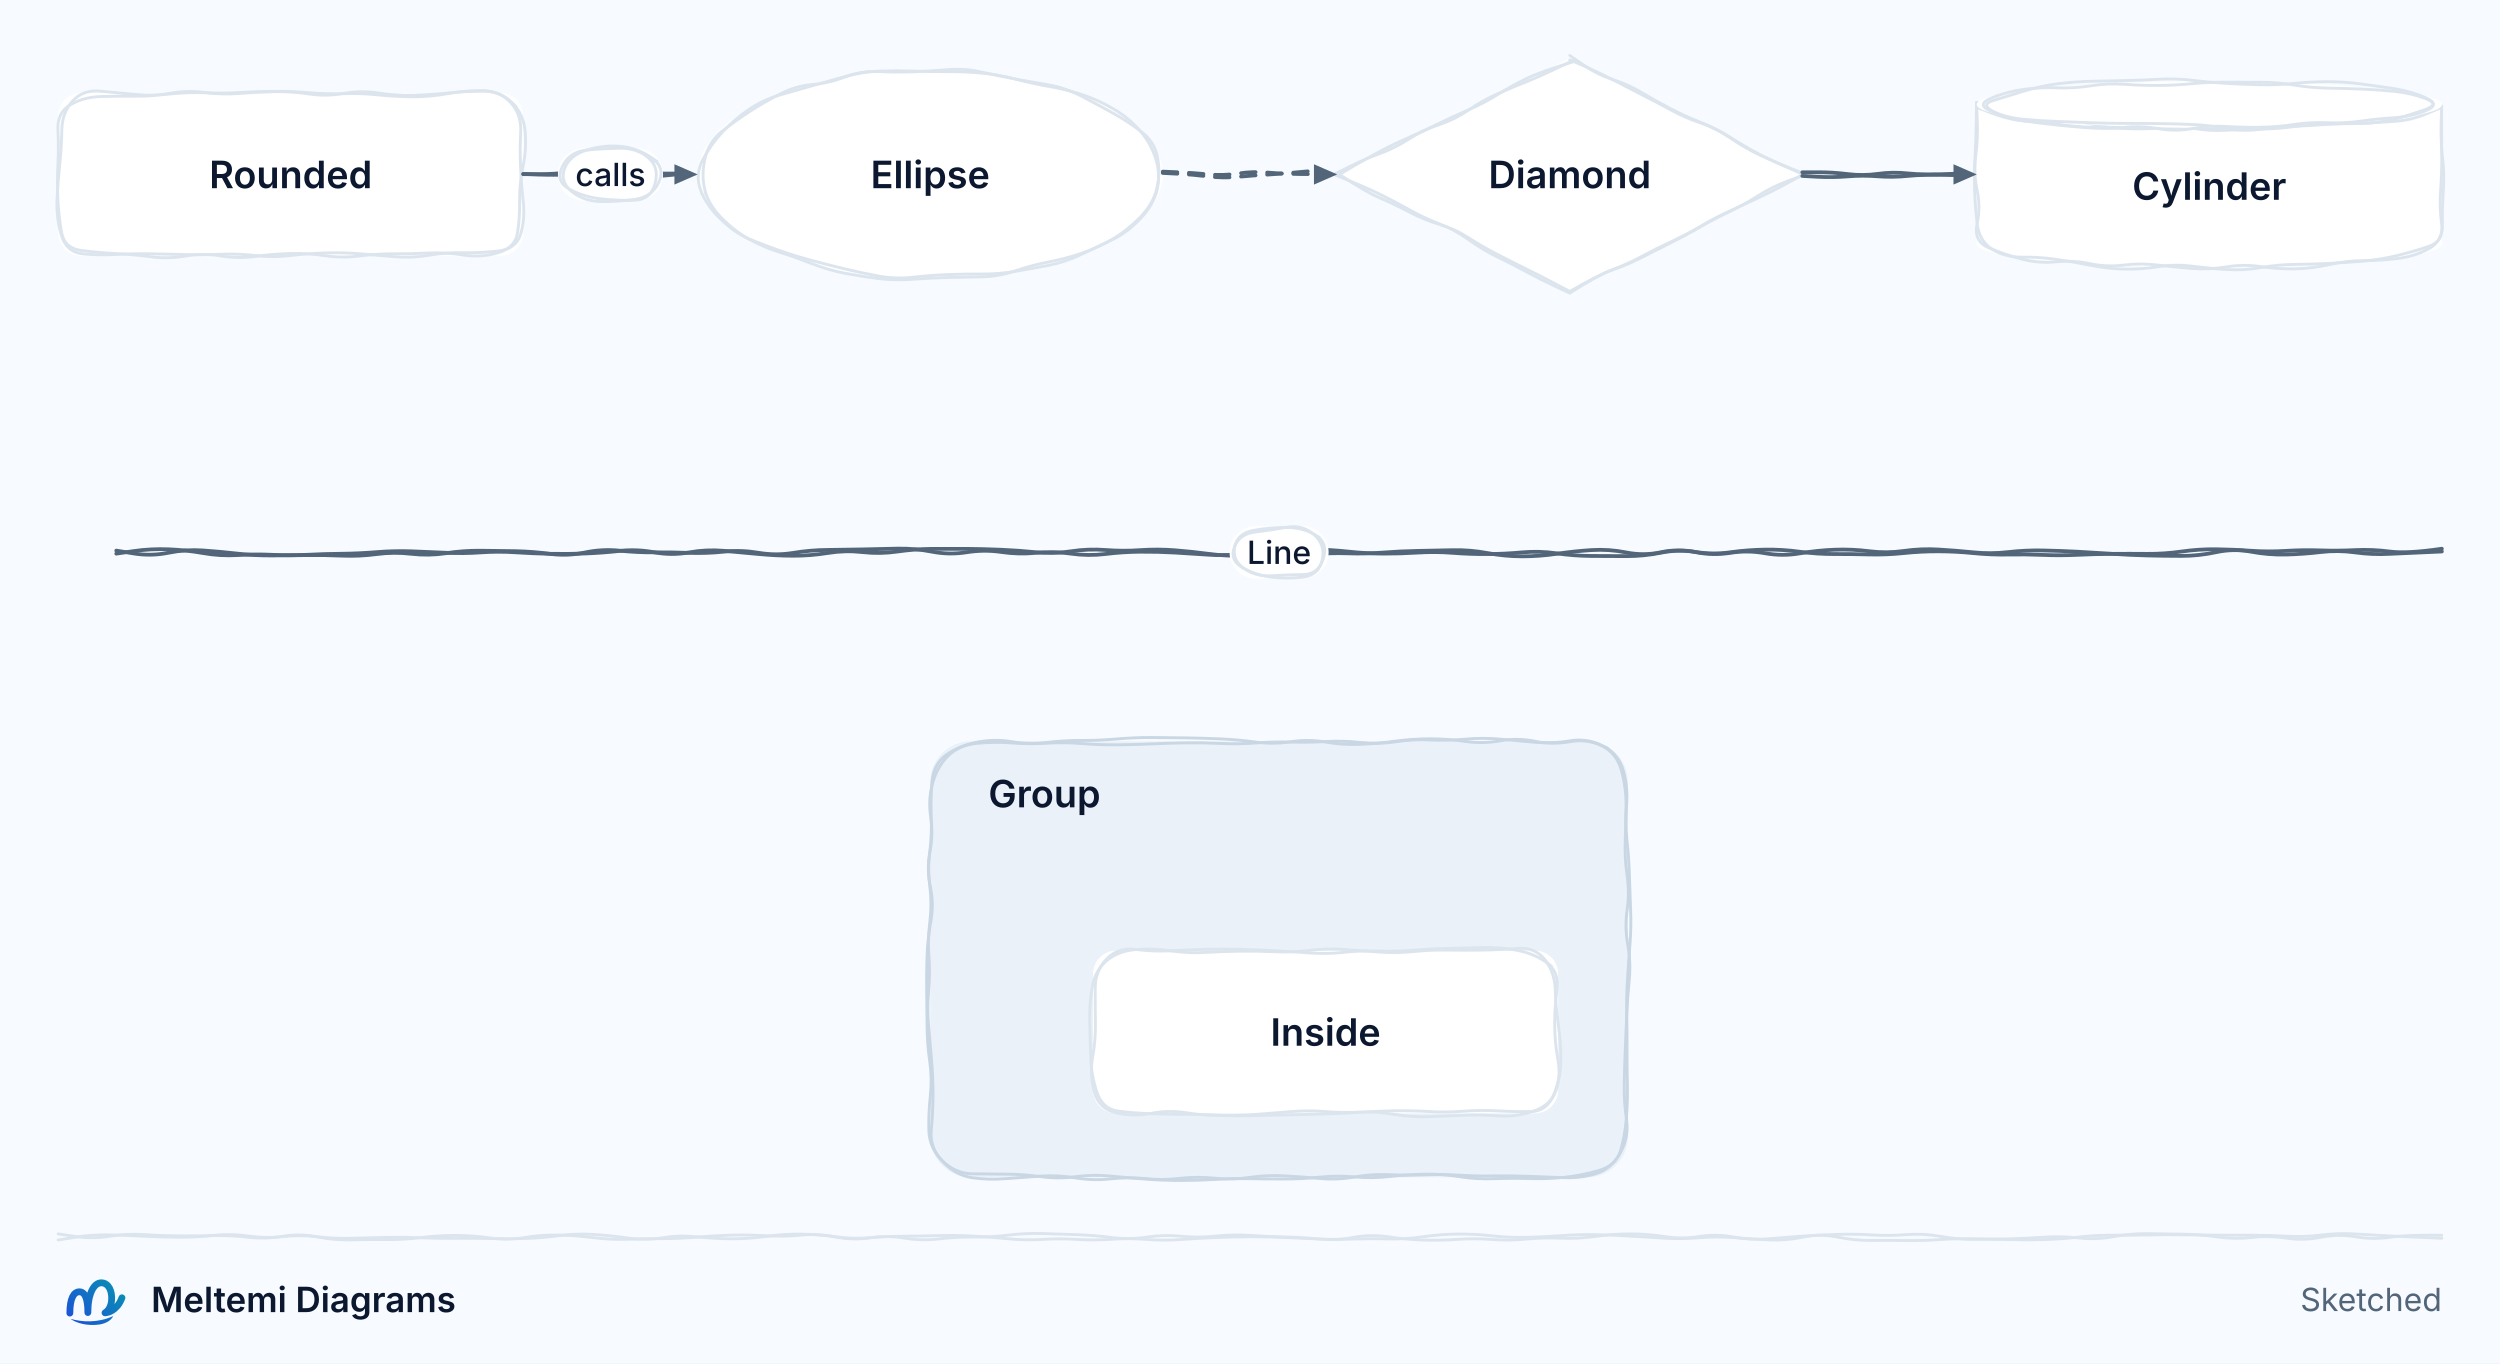
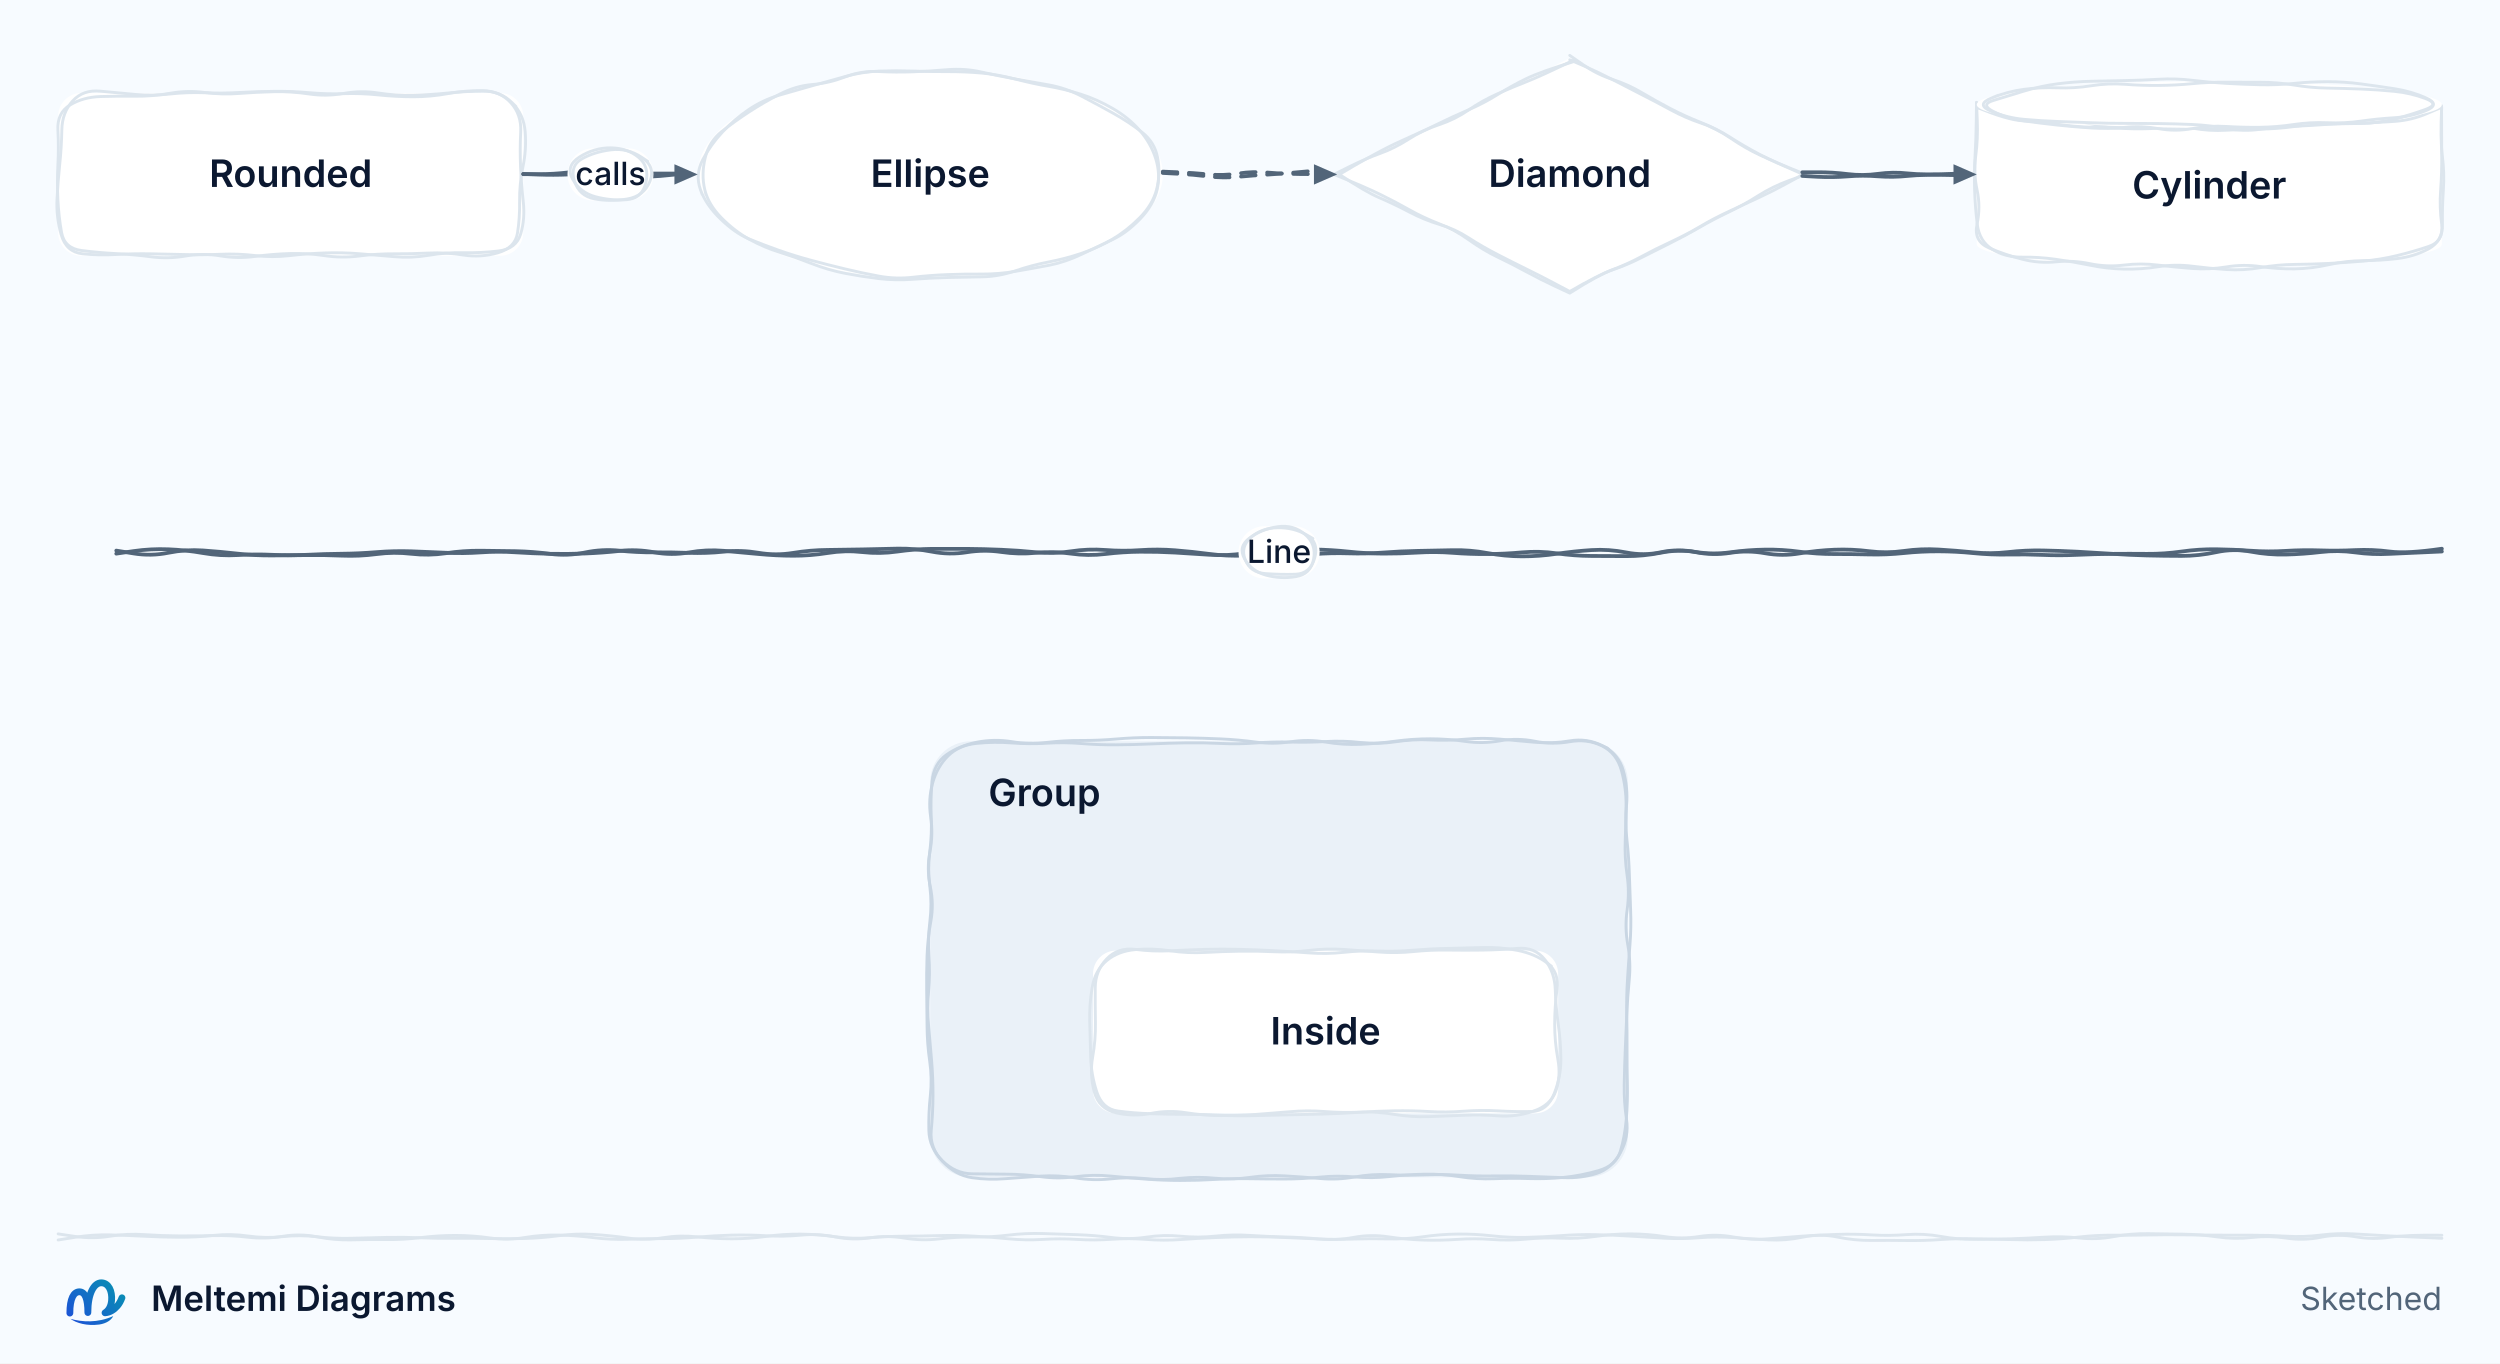
- <svg xmlns="http://www.w3.org/2000/svg" width="860" height="469" viewBox="0 0 860 469" font-family="&quot;Inter&quot;, &quot;Segoe UI&quot;, Roboto, Helvetica, Arial, sans-serif">
+ <svg xmlns="http://www.w3.org/2000/svg" width="860" height="469" viewBox="0 0 860 469" font-family="&quot;Patrick Hand&quot;, &quot;Inter&quot;, &quot;Segoe UI&quot;, Roboto, Helvetica, Arial, sans-serif">
  <defs>
    <linearGradient id="meltemi-wind" gradientUnits="userSpaceOnUse" x1="38" y1="222" x2="219" y2="54">
      <stop offset="0" stop-color="#1D4ED8" />
      <stop offset="1" stop-color="#0891B2" />
    </linearGradient>
  </defs>
  <rect x="0" y="0" width="860" height="469" fill="#F7FBFF" />
  <g data-id="g" data-role="element">
    <rect x="320" y="255" width="240" height="150" rx="14" fill="#EAF1F8" stroke="none" stroke-width="0" />
    <path d="M551.36 256.57 Q556.78 259.3 558.43 265.16 Q560.07 271.02 559.53 277.02 Q558.99 283.02 559.67 289.02 Q560.34 295.02 560.51 301.02 Q560.68 307.02 560.93 313.02 Q561.18 319.02 560.7 325.02 Q560.22 331.02 559.85 337.01 Q559.47 343.01 559.6 349.01 Q559.73 355.01 559.7 361.01 Q559.68 367.01 559.82 373.01 Q559.95 379.01 559.44 385.04 Q558.92 391.07 557.41 396.02 Q555.9 400.96 549.93 402.68 Q543.97 404.41 537.97 405.02 Q531.97 405.62 525.97 405.43 Q519.97 405.24 513.97 405.48 Q507.97 405.73 501.98 404.76 Q495.98 403.79 489.98 403.92 Q483.98 404.05 477.98 404.73 Q471.98 405.41 465.98 404.86 Q459.98 404.31 453.98 404.94 Q447.98 405.58 441.98 405.58 Q435.99 405.59 429.99 405.48 Q423.99 405.37 417.99 405.73 Q411.99 406.09 405.99 406.08 Q399.99 406.07 393.99 405.61 Q387.99 405.15 381.99 404.56 Q375.99 403.97 369.99 404.79 Q364 405.61 358 404.77 Q352 403.93 346 403.91 Q340 403.89 334.32 403.79 Q328.64 403.7 324.16 399.27 Q319.68 394.84 319.53 388.91 Q319.38 382.98 320.03 376.98 Q320.68 370.98 319.81 364.98 Q318.95 358.98 318.91 352.98 Q318.86 346.98 318.78 340.98 Q318.7 334.98 318.9 328.98 Q319.1 322.99 320.2 316.99 Q321.31 310.99 320.02 304.99 Q318.73 298.99 319.9 292.99 Q321.07 286.99 320.15 280.99 Q319.24 274.99 320.83 269.34 Q322.42 263.69 326.16 260.01 Q329.9 256.33 335.96 255.72 Q342.03 255.1 348.03 255.57 Q354.03 256.03 360.03 255.66 Q366.03 255.29 372.03 255.78 Q378.02 256.27 384.02 256.22 Q390.02 256.18 396.02 255.91 Q402.02 255.63 408.02 255.54 Q414.02 255.45 420.02 255.75 Q426.02 256.05 432.02 255.58 Q438.02 255.11 444.01 255.27 Q450.01 255.44 456.01 255.09 Q462.01 254.73 468.01 255.41 Q474.01 256.09 480.01 255.18 Q486.01 254.27 492.01 254.56 Q498.01 254.84 504.01 254.28 Q510.01 253.72 516 254.26 Q522 254.79 528 255.34 Q534 255.88 539.98 254.86 Q545.95 253.84 551.36 256.57 L552.92 257.35" fill="none" stroke="#C9D6E3" stroke-width="1" stroke-linecap="round" stroke-linejoin="round" />
    <path d="M551.04 256.56 Q556.1 259.03 557.77 265.03 Q559.43 271.02 559.37 277.02 Q559.32 283.02 559.08 289.02 Q558.84 295.02 559.71 301.02 Q560.59 307.02 559.73 313.02 Q558.87 319.02 559.96 325.02 Q561.05 331.02 560.46 337.01 Q559.87 343.01 559.61 349.01 Q559.35 355.01 559.09 361.01 Q558.84 367.01 558.73 373.01 Q558.62 379.01 559.52 385.05 Q560.42 391.09 557.4 396.56 Q554.37 402.02 549.17 403.68 Q543.97 405.34 537.97 405.12 Q531.97 404.9 525.97 404.66 Q519.97 404.42 513.97 404.52 Q507.97 404.63 501.98 404.26 Q495.98 403.9 489.98 404.14 Q483.98 404.38 477.98 404.09 Q471.98 403.79 465.98 404.88 Q459.98 405.97 453.98 405.4 Q447.98 404.84 441.98 404.5 Q435.99 404.15 429.99 405.02 Q423.99 405.89 417.99 405.3 Q411.99 404.7 405.99 405.34 Q399.99 405.97 393.99 405.42 Q387.99 404.87 381.99 405.54 Q375.99 406.2 369.99 405.2 Q364 404.19 358 404.58 Q352 404.97 346 405.46 Q340 405.94 334.4 405.13 Q328.8 404.31 324.29 399.58 Q319.77 394.84 320.34 388.91 Q320.91 382.98 320.95 376.98 Q320.98 370.98 320.48 364.98 Q319.98 358.98 319.45 352.98 Q318.91 346.98 319.44 340.98 Q319.96 334.98 319.55 328.98 Q319.15 322.99 319.88 316.99 Q320.62 310.99 319.87 304.99 Q319.11 298.99 319.85 292.99 Q320.59 286.99 320.34 280.99 Q320.08 274.99 320.63 268.87 Q321.18 262.75 325.61 259.62 Q330.03 256.49 336.03 255.32 Q342.03 254.14 348.03 255.13 Q354.03 256.11 360.03 255.4 Q366.03 254.69 372.03 254.72 Q378.02 254.74 384.02 254.22 Q390.02 253.69 396.02 253.71 Q402.02 253.73 408.02 253.82 Q414.02 253.92 420.02 254.19 Q426.02 254.46 432.02 255.28 Q438.02 256.1 444.01 255.17 Q450.01 254.23 456.01 255.27 Q462.01 256.31 468.01 256.05 Q474.01 255.78 480.01 254.96 Q486.01 254.15 492.01 254.15 Q498.01 254.15 504.01 255.04 Q510.01 255.92 516 254.85 Q522 253.77 528 254.99 Q534 256.21 539.99 255.15 Q545.98 254.09 551.04 256.56 L553.35 257.69" fill="none" stroke="#C9D6E3" stroke-width="1" stroke-linecap="round" stroke-linejoin="round" />
-     <text x="340" y="277.73" text-anchor="start" font-size="13" font-weight="600" fill="#0B1830">Group</text>
+     <text x="340" y="277.3" text-anchor="start" font-size="13" font-weight="600" fill="#0B1830">Group</text>
  </g>
  <g data-id="a" data-role="element">
    <rect x="20" y="32" width="160" height="56" rx="8" fill="#FFFFFF" stroke="none" stroke-width="0" />
    <path d="M176.11 35.28 Q180.18 39.3 180.66 45.33 Q181.15 51.35 179.9 57.33 Q178.66 63.3 178.74 69.28 Q178.82 75.25 178 80.24 Q177.18 85.23 171.29 86.96 Q165.4 88.68 159.42 87.73 Q153.45 86.77 147.47 87.05 Q141.5 87.34 135.53 87.31 Q129.55 87.28 123.58 88.06 Q117.61 88.84 111.63 87.94 Q105.66 87.05 99.68 87.22 Q93.71 87.4 87.74 88.21 Q81.76 89.03 75.79 88.02 Q69.82 87.02 63.84 88.07 Q57.87 89.12 51.89 88.33 Q45.92 87.55 39.95 87.24 Q33.97 86.93 28.07 86.18 Q22.17 85.42 21.19 80.02 Q20.21 74.62 19.91 68.65 Q19.61 62.67 19.92 56.7 Q20.23 50.72 19.92 44.76 Q19.6 38.8 24.12 36.1 Q28.63 33.39 34.6 33.21 Q40.58 33.03 46.55 33.1 Q52.53 33.16 58.5 32.09 Q64.47 31.01 70.45 31.82 Q76.42 32.62 82.39 32.14 Q88.37 31.66 94.34 31.54 Q100.32 31.42 106.29 32.32 Q112.26 33.22 118.24 32.14 Q124.21 31.06 130.18 32 Q136.16 32.93 142.13 32.77 Q148.11 32.6 154.08 32 Q160.05 31.4 166.05 31.33 Q172.05 31.26 176.11 35.28 L177.49 36.64" fill="none" stroke="#DCE5ED" stroke-width="1" stroke-linecap="round" stroke-linejoin="round" />
    <path d="M175.74 35.37 Q179.42 39.44 179.12 45.4 Q178.82 51.35 179.07 57.33 Q179.32 63.3 179.99 69.28 Q180.67 75.25 179.13 80.43 Q177.6 85.61 171.5 86.34 Q165.4 87.06 159.42 86.93 Q153.45 86.8 147.47 87.82 Q141.5 88.84 135.53 88.29 Q129.55 87.74 123.58 87.28 Q117.61 86.81 111.63 87.02 Q105.66 87.23 99.68 87.93 Q93.71 88.63 87.74 87.91 Q81.76 87.2 75.79 87.47 Q69.82 87.73 63.84 87.57 Q57.87 87.42 51.89 87.31 Q45.92 87.2 39.95 87.55 Q33.97 87.9 28.36 87.3 Q22.74 86.7 21.03 80.66 Q19.32 74.62 19.61 68.65 Q19.9 62.67 20.53 56.7 Q21.16 50.72 21.27 44.69 Q21.38 38.66 25.01 34.71 Q28.63 30.76 34.6 31.37 Q40.58 31.98 46.55 32.49 Q52.53 32.99 58.5 32.33 Q64.47 31.68 70.45 31.91 Q76.42 32.15 82.39 31.81 Q88.37 31.48 94.34 31.42 Q100.32 31.35 106.29 31.88 Q112.26 32.41 118.24 32.22 Q124.21 32.03 130.18 32.65 Q136.16 33.28 142.13 33.29 Q148.11 33.3 154.08 32.2 Q160.05 31.1 166.06 31.2 Q172.07 31.3 175.74 35.37 L177.57 37.39" fill="none" stroke="#DCE5ED" stroke-width="1" stroke-linecap="round" stroke-linejoin="round" />
-     <text x="100" y="64.73" text-anchor="middle" font-size="13" font-weight="600" fill="#0B1830">Rounded</text>
+     <text x="100" y="64.3" text-anchor="middle" font-size="13" font-weight="600" fill="#0B1830">Rounded</text>
  </g>
  <g data-id="b" data-role="element">
    <path d="M240 60 A80 36 0 1 0 400 60 A80 36 0 1 0 240 60 Z" fill="#FFFFFF" stroke="none" stroke-width="0" />
    <path d="M242.43 65.19 Q243.66 70.39 248.26 75.02 Q252.87 79.65 257.9 82.4 Q262.94 85.15 268.17 86.78 Q273.41 88.42 279.2 90.67 Q284.99 92.93 290.77 94.04 Q296.54 95.14 302.35 95.84 Q308.16 96.53 314.08 96.07 Q320.01 95.62 325.92 95.47 Q331.83 95.32 337.69 95.23 Q343.56 95.15 349.27 93.18 Q354.98 91.21 360.76 90.11 Q366.54 89 372 87.16 Q377.45 85.32 382.47 82.41 Q387.48 79.49 391.98 74.98 Q396.48 70.47 397.86 65.23 Q399.24 59.99 398.26 54.44 Q397.27 48.9 392.76 45.42 Q388.26 41.93 383.1 39.05 Q377.93 36.16 372.31 33.22 Q366.7 30.27 360.82 29.22 Q354.94 28.16 349.15 27.13 Q343.36 26.1 337.62 24.78 Q331.88 23.47 325.94 23.97 Q320 24.47 314.1 24.7 Q308.19 24.92 302.25 24.61 Q296.32 24.3 290.72 26.47 Q285.12 28.63 279.41 29.08 Q273.71 29.54 268.11 32.44 Q262.51 35.34 257.62 38.54 Q252.74 41.73 248.34 45.19 Q243.94 48.64 242.58 54.32 Q241.21 60 242.43 65.19 L242.85 66.95" fill="none" stroke="#DCE5ED" stroke-width="1" stroke-linecap="round" stroke-linejoin="round" />
    <path d="M240.96 65.26 Q242.85 70.52 247.88 75.35 Q252.9 80.19 257.51 82.12 Q262.11 84.05 267.74 86.04 Q273.37 88.02 279.01 89.54 Q284.65 91.06 290.65 92.5 Q296.65 93.95 302.4 95 Q308.15 96.05 314.07 95.37 Q320 94.69 325.87 94.46 Q331.74 94.24 337.66 94.28 Q343.58 94.31 349.5 93.31 Q355.43 92.3 360.99 91.23 Q366.54 90.15 372.31 87.37 Q378.08 84.58 382.84 82.35 Q387.6 80.11 392.23 75.29 Q396.85 70.47 398.05 65.23 Q399.24 60 397.59 54.66 Q395.94 49.33 392.11 44.91 Q388.29 40.5 382.79 37.32 Q377.3 34.13 371.72 32.38 Q366.14 30.62 360.77 29.71 Q355.4 28.8 349.38 27.22 Q343.36 25.63 337.6 25.12 Q331.84 24.62 325.93 24.64 Q320.01 24.65 314.11 24.45 Q308.22 24.25 302.43 24.46 Q296.64 24.67 290.85 26.3 Q285.05 27.94 279.36 29.51 Q273.66 31.09 268.03 32.75 Q262.4 34.41 257.53 37.71 Q252.65 41.01 248.56 45.39 Q244.48 49.76 241.77 54.88 Q239.07 60 240.96 65.26 L241.55 66.9" fill="none" stroke="#DCE5ED" stroke-width="1" stroke-linecap="round" stroke-linejoin="round" />
-     <text x="320" y="64.73" text-anchor="middle" font-size="13" font-weight="600" fill="#0B1830">Ellipse</text>
+     <text x="320" y="64.3" text-anchor="middle" font-size="13" font-weight="600" fill="#0B1830">Ellipse</text>
  </g>
  <g data-id="c" data-role="element">
    <path d="M540 20 L620 60 L540 100 L460 60 Z" fill="#FFFFFF" stroke="none" stroke-width="0" />
    <path d="M540 20.57 L544.92 22.7 Q549.85 24.84 555.04 27.55 Q560.23 30.27 565.01 32.69 Q569.78 35.11 574.76 37.82 Q579.73 40.53 585.01 42.3 Q590.29 44.08 595.34 47.54 Q600.39 50.99 605.19 53.24 Q609.99 55.49 620.28 60 L615.07 62.88 Q609.86 65.75 605.14 67.93 Q600.43 70.1 594.96 72.63 Q589.48 75.15 584.77 77.97 Q580.06 80.78 574.73 83.23 Q569.39 85.68 564.85 88.17 Q560.31 90.66 554.93 92.68 Q549.55 94.71 540 100.27 L534.7 97.46 Q529.41 94.66 524.93 92.47 Q520.46 90.28 515.18 87.56 Q509.89 84.84 505.19 81.8 Q500.49 78.76 495.27 77.23 Q490.05 75.7 484.74 72.91 Q479.44 70.13 474.57 68.05 Q469.7 65.98 460.76 60 L465.52 57.2 Q470.28 54.41 474.9 51.97 Q479.51 49.52 484.79 47.21 Q490.07 44.89 494.8 42.55 Q499.53 40.2 504.97 37.87 Q510.42 35.53 515.15 32.55 Q519.89 29.56 525 27.08 Q530.11 24.6 541.4 21.18" fill="none" stroke="#DCE5ED" stroke-width="1" stroke-linecap="round" stroke-linejoin="round" />
    <path d="M540 19.06 L544.72 22.35 Q549.43 25.63 554.76 27.34 Q560.09 29.06 564.91 31.93 Q569.73 34.8 574.76 37.42 Q579.8 40.03 585.2 42.16 Q590.61 44.28 595.24 47.25 Q599.87 50.22 605.24 53.07 Q610.62 55.91 621.2 60 L615.47 62.09 Q609.74 64.19 604.77 67.35 Q599.81 70.5 594.62 72.98 Q589.44 75.45 584.57 78.27 Q579.7 81.08 574.69 83.58 Q569.68 86.07 564.67 88.62 Q559.67 91.16 554.88 92.77 Q550.1 94.38 540 100.83 L535.07 98.54 Q530.14 96.24 525.14 93.53 Q520.14 90.81 515.22 88.46 Q510.31 86.1 505.39 82.59 Q500.48 79.08 495.05 76.97 Q489.61 74.85 485.02 72.27 Q480.43 69.68 475.11 67.03 Q469.79 64.38 458.84 60 L464.29 57.29 Q469.75 54.58 474.69 52.81 Q479.64 51.04 484.6 47.87 Q489.55 44.7 495.05 42.89 Q500.55 41.07 505.21 37.84 Q509.86 34.6 515.18 32.26 Q520.5 29.91 525.22 28.07 Q529.94 26.24 541.92 20.4" fill="none" stroke="#DCE5ED" stroke-width="1" stroke-linecap="round" stroke-linejoin="round" />
-     <text x="540" y="64.73" text-anchor="middle" font-size="13" font-weight="600" fill="#0B1830">Diamond</text>
+     <text x="540" y="64.3" text-anchor="middle" font-size="13" font-weight="600" fill="#0B1830">Diamond</text>
  </g>
  <g data-id="d" data-role="element">
    <path d="M680 36 L680 84 A80 8 0 0 0 840 84 L840 36 A80 8 0 0 1 680 36 Z" fill="#FFFFFF" stroke="none" stroke-width="0" />
    <path d="M679.93 35.25 L680.18 41.5 Q680.44 47.75 679.65 53.63 Q678.85 59.5 680.12 65.38 Q681.38 71.26 680.1 77.13 Q678.82 83.01 684.3 85.33 Q689.78 87.64 695.59 89.15 Q701.4 90.66 707.25 90.07 Q713.1 89.48 718.92 90.7 Q724.74 91.92 730.6 91.19 Q736.46 90.46 742.35 91.19 Q748.25 91.92 754.12 92.36 Q760 92.79 765.87 91.82 Q771.74 90.84 777.61 91.7 Q783.48 92.57 789.33 92.49 Q795.19 92.4 801.1 91.05 Q807.02 89.7 812.92 89.67 Q818.82 89.65 824.66 88.95 Q830.49 88.25 835.39 85.63 Q840.29 83.01 840.2 77.13 Q840.11 71.26 840.51 65.38 Q840.92 59.5 840.16 53.63 Q839.4 47.75 839.94 36.89 L834.8 39.1 Q829.66 41.32 823.77 41.75 Q817.88 42.19 812.15 42.13 Q806.43 42.08 800.62 42.45 Q794.8 42.82 789 43.06 Q783.2 43.31 777.41 43.54 Q771.62 43.77 765.81 44.04 Q760 44.3 754.19 43.99 Q748.38 43.68 742.57 44.08 Q736.77 44.49 730.97 44.21 Q725.17 43.93 719.42 43.77 Q713.67 43.61 707.83 42.74 Q702 41.87 696.21 41.59 Q690.42 41.3 680 36.87" fill="none" stroke="#DCE5ED" stroke-width="1" stroke-linecap="round" stroke-linejoin="round" />
    <path d="M679.92 35.21 L679.84 41.48 Q679.76 47.75 679.42 53.63 Q679.09 59.5 679.27 65.38 Q679.45 71.26 680.17 77.13 Q680.89 83.01 685.39 85.78 Q689.88 88.54 695.57 88.46 Q701.25 88.37 707.17 89.2 Q713.08 90.03 718.95 91.23 Q724.81 92.44 730.64 92.57 Q736.48 92.7 742.36 91.76 Q748.23 90.82 754.11 91.57 Q760 92.33 765.88 92.72 Q771.77 93.11 777.63 92.06 Q783.48 91.02 789.35 90.96 Q795.22 90.9 801.08 90.62 Q806.94 90.34 812.85 89.83 Q818.77 89.32 824.46 87.95 Q830.15 86.58 835.45 84.79 Q840.74 83.01 839.94 77.13 Q839.14 71.26 839.58 65.38 Q840.01 59.5 839.95 53.63 Q839.88 47.75 839.89 36.35 L834.63 37.94 Q829.37 39.53 823.71 40.94 Q818.05 42.35 812.24 42.46 Q806.43 42.57 800.62 42.66 Q794.81 42.75 789.03 43.55 Q783.24 44.35 777.43 44.4 Q771.62 44.45 765.81 44.8 Q760 45.15 754.2 44.08 Q748.4 43.01 742.58 43.38 Q736.75 43.75 730.99 43.89 Q725.23 44.03 719.46 42.64 Q713.68 41.26 707.9 41.85 Q702.12 42.44 696.25 41.34 Q690.38 40.23 679.9 36.87" fill="none" stroke="#DCE5ED" stroke-width="1" stroke-linecap="round" stroke-linejoin="round" />
    <path d="M680 36 A80 8 0 0 1 840 36 A80 8 0 0 1 680 36 Z" fill="#FFFFFF" stroke="none" stroke-width="0" />
    <path d="M685.05 33.73 Q690.57 31.47 696.25 30.73 Q701.92 29.99 707.73 30.21 Q713.55 30.43 719.39 29.5 Q725.24 28.57 730.99 29 Q736.75 29.44 742.57 29.39 Q748.39 29.35 754.2 28.78 Q760 28.21 765.81 28.27 Q771.61 28.33 777.42 28.3 Q783.23 28.27 789.01 29.23 Q794.79 30.2 800.58 30.3 Q806.37 30.4 812.19 30.63 Q818.02 30.86 823.63 31.42 Q829.23 31.97 834.34 33.89 Q839.45 35.8 834.41 37.63 Q829.37 39.46 823.72 40.95 Q818.07 42.43 812.24 42.4 Q806.41 42.36 800.63 42.78 Q794.86 43.2 789.04 43.45 Q783.22 43.69 777.41 44.49 Q771.59 45.3 765.8 44.19 Q760 43.08 754.19 42.83 Q748.38 42.58 742.58 42.5 Q736.78 42.43 730.95 42.44 Q725.12 42.45 719.37 42.22 Q713.61 41.99 707.83 41.79 Q702.06 41.58 696.22 41.05 Q690.39 40.52 684.96 38.26 Q679.52 36 685.05 33.73 L687.35 32.79" fill="none" stroke="#DCE5ED" stroke-width="1" stroke-linecap="round" stroke-linejoin="round" />
    <path d="M685.68 34.57 Q690.27 33.13 696.22 31.34 Q702.16 29.55 707.89 28.82 Q713.61 28.09 719.37 27.96 Q725.13 27.84 730.96 27.72 Q736.79 27.61 742.59 27.26 Q748.39 26.92 754.19 27.63 Q760 28.34 765.81 28.68 Q771.63 29.02 777.43 29.15 Q783.24 29.29 789.04 28.7 Q794.85 28.11 800.61 28.1 Q806.38 28.1 812.13 28.86 Q817.88 29.62 823.74 30.53 Q829.59 31.44 834.63 33.71 Q839.66 35.99 834.45 38.08 Q829.25 40.18 823.56 40.51 Q817.87 40.85 812.18 41.66 Q806.49 42.47 800.66 42.22 Q794.83 41.97 789.02 42.84 Q783.21 43.71 777.41 43.79 Q771.62 43.86 765.81 43.5 Q760 43.14 754.19 44.23 Q748.37 45.31 742.56 44.26 Q736.75 43.21 731 43.81 Q725.24 44.41 719.46 44.03 Q713.67 43.65 707.79 43.03 Q701.91 42.4 696.15 41.57 Q690.39 40.73 685.74 38.37 Q681.09 36 685.68 34.57 L688.01 33.84" fill="none" stroke="#DCE5ED" stroke-width="1" stroke-linecap="round" stroke-linejoin="round" />
-     <text x="760" y="68.73" text-anchor="middle" font-size="13" font-weight="600" fill="#0B1830">Cylinder</text>
+     <text x="760" y="68.3" text-anchor="middle" font-size="13" font-weight="600" fill="#0B1830">Cylinder</text>
  </g>
  <g data-id="e" data-role="element">
    <rect x="376" y="327" width="160" height="56" rx="8" fill="#FFFFFF" stroke="none" stroke-width="0" />
    <path d="M531.42 330.11 Q534.83 334.49 535.01 340.42 Q535.18 346.35 536.04 352.33 Q536.89 358.3 536.94 364.28 Q537 370.25 534.63 376.24 Q532.27 382.24 526.83 382.36 Q521.4 382.49 515.42 382.15 Q509.45 381.81 503.47 382.26 Q497.5 382.72 491.53 382.37 Q485.55 382.02 479.58 382.12 Q473.61 382.22 467.63 382.63 Q461.66 383.04 455.68 383.22 Q449.71 383.4 443.74 383.49 Q437.76 383.58 431.79 383.77 Q425.82 383.96 419.84 383.66 Q413.87 383.35 407.89 383.34 Q401.92 383.33 395.95 383.12 Q389.97 382.92 384.58 382.2 Q379.2 381.48 377.27 375.55 Q375.35 369.62 375.2 363.65 Q375.05 357.67 374.87 351.7 Q374.69 345.72 375.69 339.77 Q376.69 333.81 380.66 330.49 Q384.63 327.16 390.6 326.66 Q396.58 326.15 402.55 327.07 Q408.53 327.98 414.5 327.64 Q420.47 327.3 426.45 327.21 Q432.42 327.12 438.39 327.4 Q444.37 327.68 450.34 326.94 Q456.32 326.21 462.29 326.61 Q468.26 327.01 474.24 327.49 Q480.21 327.96 486.18 327.35 Q492.16 326.73 498.13 326.83 Q504.11 326.92 510.08 326.83 Q516.05 326.74 522.03 326.24 Q528 325.74 531.42 330.11 L532.84 331.93" fill="none" stroke="#DCE5ED" stroke-width="1" stroke-linecap="round" stroke-linejoin="round" />
    <path d="M532.18 331.24 Q536.38 334.38 535.6 340.37 Q534.81 346.35 534.81 352.33 Q534.8 358.3 535.89 364.28 Q536.99 370.25 535.23 375.23 Q533.48 380.21 527.44 382.26 Q521.4 384.32 515.42 383.86 Q509.45 383.39 503.47 383.66 Q497.5 383.93 491.53 384.13 Q485.55 384.33 479.58 383.34 Q473.61 382.35 467.63 382.59 Q461.66 382.83 455.68 382.37 Q449.71 381.9 443.74 382.43 Q437.76 382.95 431.79 383.38 Q425.82 383.81 419.84 383.76 Q413.87 383.71 407.89 382.76 Q401.92 381.82 395.95 383.01 Q389.97 384.2 383.98 382.82 Q377.99 381.44 376.41 375.53 Q374.82 369.62 375.87 363.65 Q376.93 357.67 376.83 351.7 Q376.73 345.72 376.76 339.82 Q376.79 333.93 380.71 329.86 Q384.63 325.8 390.6 326.59 Q396.58 327.38 402.55 327.07 Q408.53 326.76 414.5 326.58 Q420.47 326.41 426.45 326.57 Q432.42 326.73 438.39 327.04 Q444.37 327.36 450.34 327.8 Q456.32 328.25 462.29 327.6 Q468.26 326.95 474.24 327.16 Q480.21 327.37 486.18 326.86 Q492.16 326.35 498.13 326.25 Q504.11 326.14 510.08 325.95 Q516.05 325.76 522.02 326.93 Q527.98 328.1 532.18 331.24 L533.69 332.37" fill="none" stroke="#DCE5ED" stroke-width="1" stroke-linecap="round" stroke-linejoin="round" />
-     <text x="456" y="359.73" text-anchor="middle" font-size="13" font-weight="600" fill="#0B1830">Inside</text>
+     <text x="456" y="359.3" text-anchor="middle" font-size="13" font-weight="600" fill="#0B1830">Inside</text>
  </g>
  <g data-id="rule" data-role="element">
    <path d="M40 189.41 L45.97 190.38 Q51.94 191.36 57.91 190.15 Q63.88 188.94 69.85 189.36 Q75.82 189.79 81.79 190.46 Q87.76 191.13 93.73 191.07 Q99.7 191.01 105.67 190.95 Q111.64 190.88 117.61 191.14 Q123.58 191.39 129.55 190.6 Q135.52 189.81 141.49 190.5 Q147.46 191.19 153.43 190.3 Q159.4 189.4 165.37 189.45 Q171.34 189.49 177.31 189.61 Q183.28 189.73 189.25 190.53 Q195.22 191.32 201.19 190.07 Q207.16 188.82 213.13 189.43 Q219.1 190.04 225.07 190.01 Q231.04 189.98 237.01 190.19 Q242.99 190.39 248.96 189.77 Q254.93 189.14 260.9 190.16 Q266.87 191.17 272.84 190.2 Q278.81 189.22 284.78 189.18 Q290.75 189.14 296.72 189 Q302.69 188.85 308.66 188.73 Q314.63 188.6 320.6 189.77 Q326.57 190.93 332.54 189.97 Q338.51 189.01 344.48 189.88 Q350.45 190.76 356.42 190.17 Q362.39 189.58 368.36 190.44 Q374.33 191.31 380.3 190.57 Q386.27 189.84 392.24 189.79 Q398.21 189.74 404.18 190.08 Q410.15 190.43 416.12 190.84 Q422.09 191.25 428.06 190.35 Q434.03 189.45 440 190.28 Q445.97 191.11 451.94 190.63 Q457.91 190.15 463.88 190.35 Q469.85 190.54 475.82 190.08 Q481.79 189.62 487.76 189.51 Q493.73 189.4 499.7 189.27 Q505.67 189.13 511.64 190.25 Q517.61 191.37 523.58 191.38 Q529.55 191.39 535.52 190.5 Q541.49 189.62 547.46 189.23 Q553.43 188.85 559.4 190.04 Q565.37 191.24 571.34 189.98 Q577.31 188.72 583.28 189.93 Q589.25 191.13 595.22 190.18 Q601.19 189.23 607.16 190.31 Q613.13 191.39 619.1 190.36 Q625.07 189.34 631.04 189.1 Q637.01 188.86 642.99 189.62 Q648.96 190.38 654.93 189.53 Q660.9 188.68 666.87 189.04 Q672.84 189.4 678.81 190 Q684.78 190.61 690.75 189.93 Q696.72 189.24 702.69 189.36 Q708.66 189.48 714.63 189.79 Q720.6 190.1 726.57 190.51 Q732.54 190.92 738.51 191.07 Q744.48 191.22 750.45 191.23 Q756.42 191.23 762.39 189.94 Q768.36 188.65 774.33 189.77 Q780.3 190.89 786.27 190.76 Q792.24 190.62 798.21 189.91 Q804.18 189.2 810.15 190.02 Q816.12 190.85 822.09 190.52 Q828.06 190.2 840 189.71" fill="none" stroke="#526579" stroke-width="1.3" stroke-linecap="round" stroke-linejoin="round" />
    <path d="M40 190.45 L45.97 189.58 Q51.94 188.72 57.91 188.96 Q63.88 189.2 69.85 190.25 Q75.82 191.3 81.79 190.94 Q87.76 190.58 93.73 190.86 Q99.7 191.15 105.67 190.85 Q111.64 190.54 117.61 190.49 Q123.58 190.43 129.55 189.94 Q135.52 189.45 141.49 189.65 Q147.46 189.86 153.43 190.15 Q159.4 190.44 165.37 190.02 Q171.34 189.6 177.31 189.99 Q183.28 190.38 189.25 190.51 Q195.22 190.63 201.19 190.4 Q207.16 190.17 213.13 189.52 Q219.1 188.87 225.07 189.99 Q231.04 191.11 237.01 190.04 Q242.99 188.97 248.96 189.48 Q254.93 189.98 260.9 190.57 Q266.87 191.15 272.84 191.17 Q278.81 191.19 284.78 190.22 Q290.75 189.25 296.72 189.92 Q302.69 190.6 308.66 189.73 Q314.63 188.87 320.6 188.81 Q326.57 188.76 332.54 188.81 Q338.51 188.86 344.48 189.12 Q350.45 189.38 356.42 189.98 Q362.39 190.58 368.36 189.66 Q374.33 188.74 380.3 189.2 Q386.27 189.67 392.24 189.25 Q398.21 188.83 404.18 189.3 Q410.15 189.78 416.12 190.57 Q422.09 191.36 428.06 191.11 Q434.03 190.86 440 189.9 Q445.97 188.94 451.94 189.03 Q457.91 189.12 463.88 189.76 Q469.85 190.41 475.82 190.44 Q481.79 190.46 487.76 190.08 Q493.73 189.71 499.7 190.17 Q505.67 190.64 511.64 190.6 Q517.61 190.56 523.58 190.02 Q529.55 189.49 535.52 190.35 Q541.49 191.22 547.46 191.25 Q553.43 191.28 559.4 191.31 Q565.37 191.33 571.34 190.13 Q577.31 188.92 583.28 189.87 Q589.25 190.82 595.22 189.99 Q601.19 189.16 607.16 189.07 Q613.13 188.98 619.1 189.8 Q625.07 190.61 631.04 190.59 Q637.01 190.58 642.99 190.73 Q648.96 190.88 654.93 190.25 Q660.9 189.63 666.87 189.65 Q672.84 189.67 678.81 190.27 Q684.78 190.87 690.75 190.76 Q696.72 190.64 702.69 190.89 Q708.66 191.14 714.63 190.86 Q720.6 190.58 726.57 190.53 Q732.54 190.47 738.51 190.53 Q744.48 190.58 750.45 189.73 Q756.42 188.88 762.39 188.95 Q768.36 189.03 774.33 189.46 Q780.3 189.88 786.27 189.51 Q792.24 189.14 798.21 189.34 Q804.18 189.54 810.15 189.24 Q816.12 188.95 822.09 189.74 Q828.06 190.52 840 188.76" fill="none" stroke="#526579" stroke-width="1.3" stroke-linecap="round" stroke-linejoin="round" />
    <g data-id="rule" data-role="label">
-       <rect x="422.97" y="181" width="34.07" height="18" rx="9" fill="#FFFFFF" stroke="none" stroke-width="0" />
-       <path d="M452.03 183.91 Q456.01 187.42 454.84 192.61 Q453.68 197.8 448.36 198.51 Q443.04 199.21 437.51 198.54 Q431.97 197.87 427.44 195.28 Q422.91 192.68 424.63 188.19 Q426.36 183.7 431.66 183.04 Q436.97 182.39 442.51 181.4 Q448.05 180.41 452.03 183.91 L453.49 185.2" fill="none" stroke="#DCE5ED" stroke-width="1" stroke-linecap="round" stroke-linejoin="round" />
-       <path d="M452.52 184.05 Q456.92 186.65 455.23 192.13 Q453.54 197.6 448.29 197.65 Q443.04 197.7 437.51 198.06 Q431.97 198.42 427.88 195.53 Q423.79 192.64 424.75 188.04 Q425.72 183.44 431.34 182.43 Q436.97 181.43 442.54 181.44 Q448.11 181.44 452.52 184.05 L453.81 184.81" fill="none" stroke="#DCE5ED" stroke-width="1" stroke-linecap="round" stroke-linejoin="round" />
-       <text x="440" y="194" text-anchor="middle" font-size="11" font-weight="500" fill="#0B1830">Line</text>
+       <rect x="426.05" y="181" width="27.91" height="18" rx="9" fill="#FFFFFF" stroke="none" stroke-width="0" />
+       <path d="M448.92 183.83 Q452.88 187.25 451.87 192.41 Q450.87 197.58 445.68 198.39 Q440.5 199.21 435.54 197.86 Q430.59 196.51 428.17 192.3 Q425.75 188.09 429.91 185.03 Q434.07 181.98 439.52 181.19 Q444.97 180.41 448.92 183.83 L450.01 184.77" fill="none" stroke="#DCE5ED" stroke-width="1" stroke-linecap="round" stroke-linejoin="round" />
+       <path d="M449.41 183.96 Q453.79 186.48 452.26 191.93 Q450.74 197.38 445.62 197.54 Q440.5 197.7 435.28 197.32 Q430.06 196.94 428.35 192.54 Q426.64 188.13 430.3 184.88 Q433.97 181.64 439.5 181.54 Q445.03 181.44 449.41 183.96 L451.63 185.24" fill="none" stroke="#DCE5ED" stroke-width="1" stroke-linecap="round" stroke-linejoin="round" />
+       <text x="440" y="193.64" text-anchor="middle" font-size="11" font-weight="500" fill="#0B1830">Line</text>
    </g>
  </g>
  <g data-id="call" data-role="relation">
    <path d="M180 59.92 L185.2 59.92 Q190.4 59.92 195.6 59.31 Q200.8 58.69 206 59.32 Q211.2 59.96 216.4 60.59 Q221.6 61.23 232 60.06" fill="none" stroke="#526579" stroke-width="1.3" stroke-linecap="round" stroke-linejoin="round" />
    <path d="M180 59.83 L185.2 60.04 Q190.4 60.25 195.6 60.01 Q200.8 59.78 206 59.68 Q211.2 59.58 216.4 59.67 Q221.6 59.75 232 59.7" fill="none" stroke="#526579" stroke-width="1.3" stroke-linecap="round" stroke-linejoin="round" />
    <path d="M240 60 L232 63.5 L232 56.5 Z" fill="#526579" stroke="none" stroke-width="0" />
    <g data-id="call" data-role="label">
-       <rect x="191.92" y="51" width="36.17" height="18" rx="9" fill="#FFFFFF" stroke="none" stroke-width="0" />
-       <path d="M222.97 54.21 Q226.86 57.5 225.34 63.13 Q223.83 68.76 218.18 68.9 Q212.52 69.04 206.72 68.41 Q200.92 67.77 195.95 65.11 Q190.98 62.46 193.42 57.34 Q195.86 52.23 201.67 51.65 Q207.49 51.07 213.29 50.99 Q219.09 50.92 222.97 54.21 L224.79 55.75" fill="none" stroke="#DCE5ED" stroke-width="1" stroke-linecap="round" stroke-linejoin="round" />
-       <path d="M224.06 54.21 Q229.01 57.6 226.63 62.7 Q224.25 67.8 218.38 68.61 Q212.52 69.42 206.72 69.33 Q200.92 69.25 196.72 65.91 Q192.53 62.56 194.2 58.03 Q195.87 53.51 201.68 51.67 Q207.49 49.83 213.3 50.33 Q219.11 50.83 224.06 54.21 L226.06 55.58" fill="none" stroke="#DCE5ED" stroke-width="1" stroke-linecap="round" stroke-linejoin="round" />
-       <text x="210" y="64" text-anchor="middle" font-size="11" font-weight="500" fill="#0B1830">calls</text>
+       <rect x="195.22" y="51" width="29.56" height="18" rx="9" fill="#FFFFFF" stroke="none" stroke-width="0" />
+       <path d="M219.63 54.1 Q223.48 57.28 222.19 62.82 Q220.9 68.37 215.4 68.71 Q209.9 69.04 204.78 67.66 Q199.66 66.28 197.03 61.71 Q194.4 57.14 199.41 53.97 Q204.41 50.81 210.1 50.86 Q215.78 50.92 219.63 54.1 L220.89 55.14" fill="none" stroke="#DCE5ED" stroke-width="1" stroke-linecap="round" stroke-linejoin="round" />
+       <path d="M220.72 54.1 Q225.63 57.38 223.55 62.45 Q221.46 67.52 215.68 68.47 Q209.9 69.42 204.57 68.42 Q199.24 67.43 197.59 62.23 Q195.95 57.03 200.18 54.65 Q204.41 52.26 210.11 51.55 Q215.8 50.83 220.72 54.1 L222.78 55.48" fill="none" stroke="#DCE5ED" stroke-width="1" stroke-linecap="round" stroke-linejoin="round" />
+       <text x="210" y="63.64" text-anchor="middle" font-size="11" font-weight="500" fill="#0B1830">calls</text>
    </g>
  </g>
  <g data-id="later" data-role="relation">
    <path d="M400 59.49 L405.2 59.76 Q410.4 60.03 415.6 60.67 Q420.8 61.31 426 60.81 Q431.2 60.31 436.4 60.03 Q441.6 59.75 452 58.76" fill="none" stroke="#526579" stroke-width="1.3" stroke-linecap="round" stroke-linejoin="round" stroke-dasharray="5 4" />
    <path d="M400 59.04 L405.2 59.26 Q410.4 59.48 415.6 59.98 Q420.8 60.49 426 59.69 Q431.2 58.89 436.4 59.39 Q441.6 59.89 452 59.9" fill="none" stroke="#526579" stroke-width="1.3" stroke-linecap="round" stroke-linejoin="round" stroke-dasharray="5 4" />
    <path d="M460 60 L452 63.5 L452 56.5 Z" fill="#526579" stroke="none" stroke-width="0" />
  </g>
  <g data-id="store" data-role="relation">
    <path d="M620 59.27 L625.2 59.26 Q630.4 59.24 635.6 59.89 Q640.8 60.53 646 59.81 Q651.2 59.09 656.4 59.67 Q661.6 60.24 672 59.79" fill="none" stroke="#526579" stroke-width="1.3" stroke-linecap="round" stroke-linejoin="round" />
    <path d="M620 60.52 L625.2 60.81 Q630.4 61.09 635.6 60.67 Q640.8 60.24 646 60.65 Q651.2 61.05 656.4 60.5 Q661.6 59.95 672 60.23" fill="none" stroke="#526579" stroke-width="1.3" stroke-linecap="round" stroke-linejoin="round" />
    <path d="M680 60 L672 63.5 L672 56.5 Z" fill="#526579" stroke="none" stroke-width="0" />
  </g>
  <g data-id="frame" data-role="frame">
    <path d="M20 424.46 L25.94 425.35 Q31.88 426.24 37.83 425.26 Q43.77 424.29 49.71 424.71 Q55.65 425.12 61.59 425.15 Q67.54 425.18 73.48 425.05 Q79.42 424.92 85.36 425.61 Q91.3 426.3 97.25 425.3 Q103.19 424.29 109.13 425.48 Q115.07 426.67 121.01 426.51 Q126.96 426.35 132.9 426.41 Q138.84 426.48 144.78 425.73 Q150.72 424.99 156.67 424.99 Q162.61 424.99 168.55 425.85 Q174.49 426.71 180.43 425.72 Q186.38 424.72 192.32 424.86 Q198.26 425.01 204.2 425.76 Q210.14 426.51 216.09 426.3 Q222.03 426.08 227.97 426.08 Q233.91 426.09 239.86 425.56 Q245.8 425.04 251.74 424.88 Q257.68 424.73 263.62 425.1 Q269.57 425.46 275.51 424.89 Q281.45 424.32 287.39 425.51 Q293.33 426.7 299.28 425.81 Q305.22 424.93 311.16 425.91 Q317.1 426.9 323.04 426.18 Q328.99 425.47 334.93 425.54 Q340.87 425.61 346.81 424.89 Q352.75 424.16 358.7 424.34 Q364.64 424.52 370.58 424.73 Q376.52 424.94 382.46 425.71 Q388.41 426.49 394.35 425.58 Q400.29 424.67 406.23 425.26 Q412.17 425.85 418.12 425.22 Q424.06 424.59 430 424.98 Q435.94 425.37 441.88 425.51 Q447.83 425.64 453.77 426.21 Q459.71 426.78 465.65 425.66 Q471.59 424.55 477.54 425.46 Q483.48 426.37 489.42 426.57 Q495.36 426.77 501.3 426.35 Q507.25 425.93 513.19 426.38 Q519.13 426.82 525.07 426.25 Q531.01 425.68 536.96 425.93 Q542.9 426.19 548.84 425.33 Q554.78 424.47 560.72 424.46 Q566.67 424.45 572.61 425.38 Q578.55 426.31 584.49 425.36 Q590.43 424.41 596.38 425.54 Q602.32 426.66 608.26 426.14 Q614.2 425.63 620.14 425.22 Q626.09 424.82 632.03 424.63 Q637.97 424.44 643.91 424.81 Q649.86 425.17 655.8 424.71 Q661.74 424.25 667.68 425.34 Q673.62 426.43 679.57 426.32 Q685.51 426.21 691.45 426.41 Q697.39 426.61 703.33 426.42 Q709.28 426.24 715.22 425.54 Q721.16 424.85 727.1 424.9 Q733.04 424.95 738.99 424.83 Q744.93 424.7 750.87 424.78 Q756.81 424.85 762.75 424.89 Q768.7 424.93 774.64 424.91 Q780.58 424.89 786.52 425.25 Q792.46 425.61 798.41 424.86 Q804.35 424.11 810.29 424.49 Q816.23 424.87 822.17 425.17 Q828.12 425.47 840 425.97" fill="none" stroke="#DCE5ED" stroke-width="1" stroke-linecap="round" stroke-linejoin="round" />
    <path d="M20 426.56 L25.94 425.61 Q31.88 424.65 37.83 424.8 Q43.77 424.96 49.71 425.27 Q55.65 425.59 61.59 425.61 Q67.54 425.64 73.48 424.98 Q79.42 424.33 85.36 425.19 Q91.3 426.04 97.25 425.4 Q103.19 424.76 109.13 425.45 Q115.07 426.13 121.01 425.96 Q126.96 425.79 132.9 425.67 Q138.84 425.54 144.78 425.8 Q150.72 426.06 156.67 425.98 Q162.61 425.91 168.55 426.06 Q174.49 426.21 180.43 426.04 Q186.38 425.88 192.32 425.07 Q198.26 424.26 204.2 424.65 Q210.14 425.04 216.09 425.89 Q222.03 426.75 227.97 425.79 Q233.91 424.82 239.86 425.48 Q245.8 426.14 251.74 426.15 Q257.68 426.16 263.62 425.32 Q269.57 424.48 275.51 424.54 Q281.45 424.61 287.39 425.44 Q293.33 426.27 299.28 425.77 Q305.22 425.28 311.16 425.25 Q317.1 425.22 323.04 425.05 Q328.99 424.88 334.93 425.22 Q340.87 425.55 346.81 426.14 Q352.75 426.73 358.7 426.36 Q364.64 425.98 370.58 426.36 Q376.52 426.73 382.46 426.31 Q388.41 425.88 394.35 426.36 Q400.29 426.83 406.23 426.4 Q412.17 425.96 418.12 425.72 Q424.06 425.47 430 425.44 Q435.94 425.42 441.88 425.7 Q447.83 425.98 453.77 426.21 Q459.71 426.44 465.65 426.23 Q471.59 426.03 477.54 426.18 Q483.48 426.33 489.42 425.46 Q495.36 424.59 501.3 424.52 Q507.25 424.45 513.19 425.12 Q519.13 425.79 525.07 425.65 Q531.01 425.52 536.96 425.06 Q542.9 424.61 548.84 424.72 Q554.78 424.83 560.72 425.22 Q566.67 425.6 572.61 425.94 Q578.55 426.28 584.49 425.79 Q590.43 425.31 596.38 425.74 Q602.32 426.18 608.26 426.51 Q614.2 426.85 620.14 425.58 Q626.09 424.31 632.03 425.54 Q637.97 426.77 643.91 426.71 Q649.86 426.65 655.8 426.74 Q661.74 426.83 667.68 426.4 Q673.62 425.97 679.57 426.16 Q685.51 426.35 691.45 426.16 Q697.39 425.97 703.33 425.59 Q709.28 425.21 715.22 425.86 Q721.16 426.52 727.1 425.4 Q733.04 424.29 738.99 424.38 Q744.93 424.47 750.87 424.55 Q756.81 424.63 762.75 425.5 Q768.7 426.37 774.64 425.69 Q780.58 425.01 786.52 425.91 Q792.46 426.82 798.41 425.61 Q804.35 424.41 810.29 425.45 Q816.23 426.49 822.17 425.61 Q828.12 424.74 840 424.92" fill="none" stroke="#DCE5ED" stroke-width="1" stroke-linecap="round" stroke-linejoin="round" />
    <g data-id="mark" data-role="frame" transform="translate(20 435) scale(0.0938)">
      <path d="M43 178C43 125 57 100 78 100C99 100 109 127 109 176C109 105 132 67 158 67C185 67 199 97 196 132C194 154 185 169 172 177C189 176 205 166 217 152C224 144 230 133 234 122" fill="none" stroke="url(#meltemi-wind)" stroke-width="25" stroke-linecap="round" stroke-linejoin="round" />
      <path d="M45 199C87 211 145 215 202 189C195 204 177 216 151 220C106 226 67 215 45 199Z" fill="url(#meltemi-wind)" stroke="none" stroke-width="0" />
    </g>
-     <text x="52" y="451.37" text-anchor="start" font-size="12" font-weight="600" fill="#0B1830">Meltemi Diagrams</text>
-     <text x="840" y="451" text-anchor="end" font-size="11" font-weight="400" fill="#526579">Sketched</text>
+     <text x="52" y="450.97" text-anchor="start" font-size="12" font-weight="600" fill="#0B1830">Meltemi Diagrams</text>
+     <text x="840" y="450.64" text-anchor="end" font-size="11" font-weight="400" fill="#526579">Sketched</text>
  </g>
</svg>
